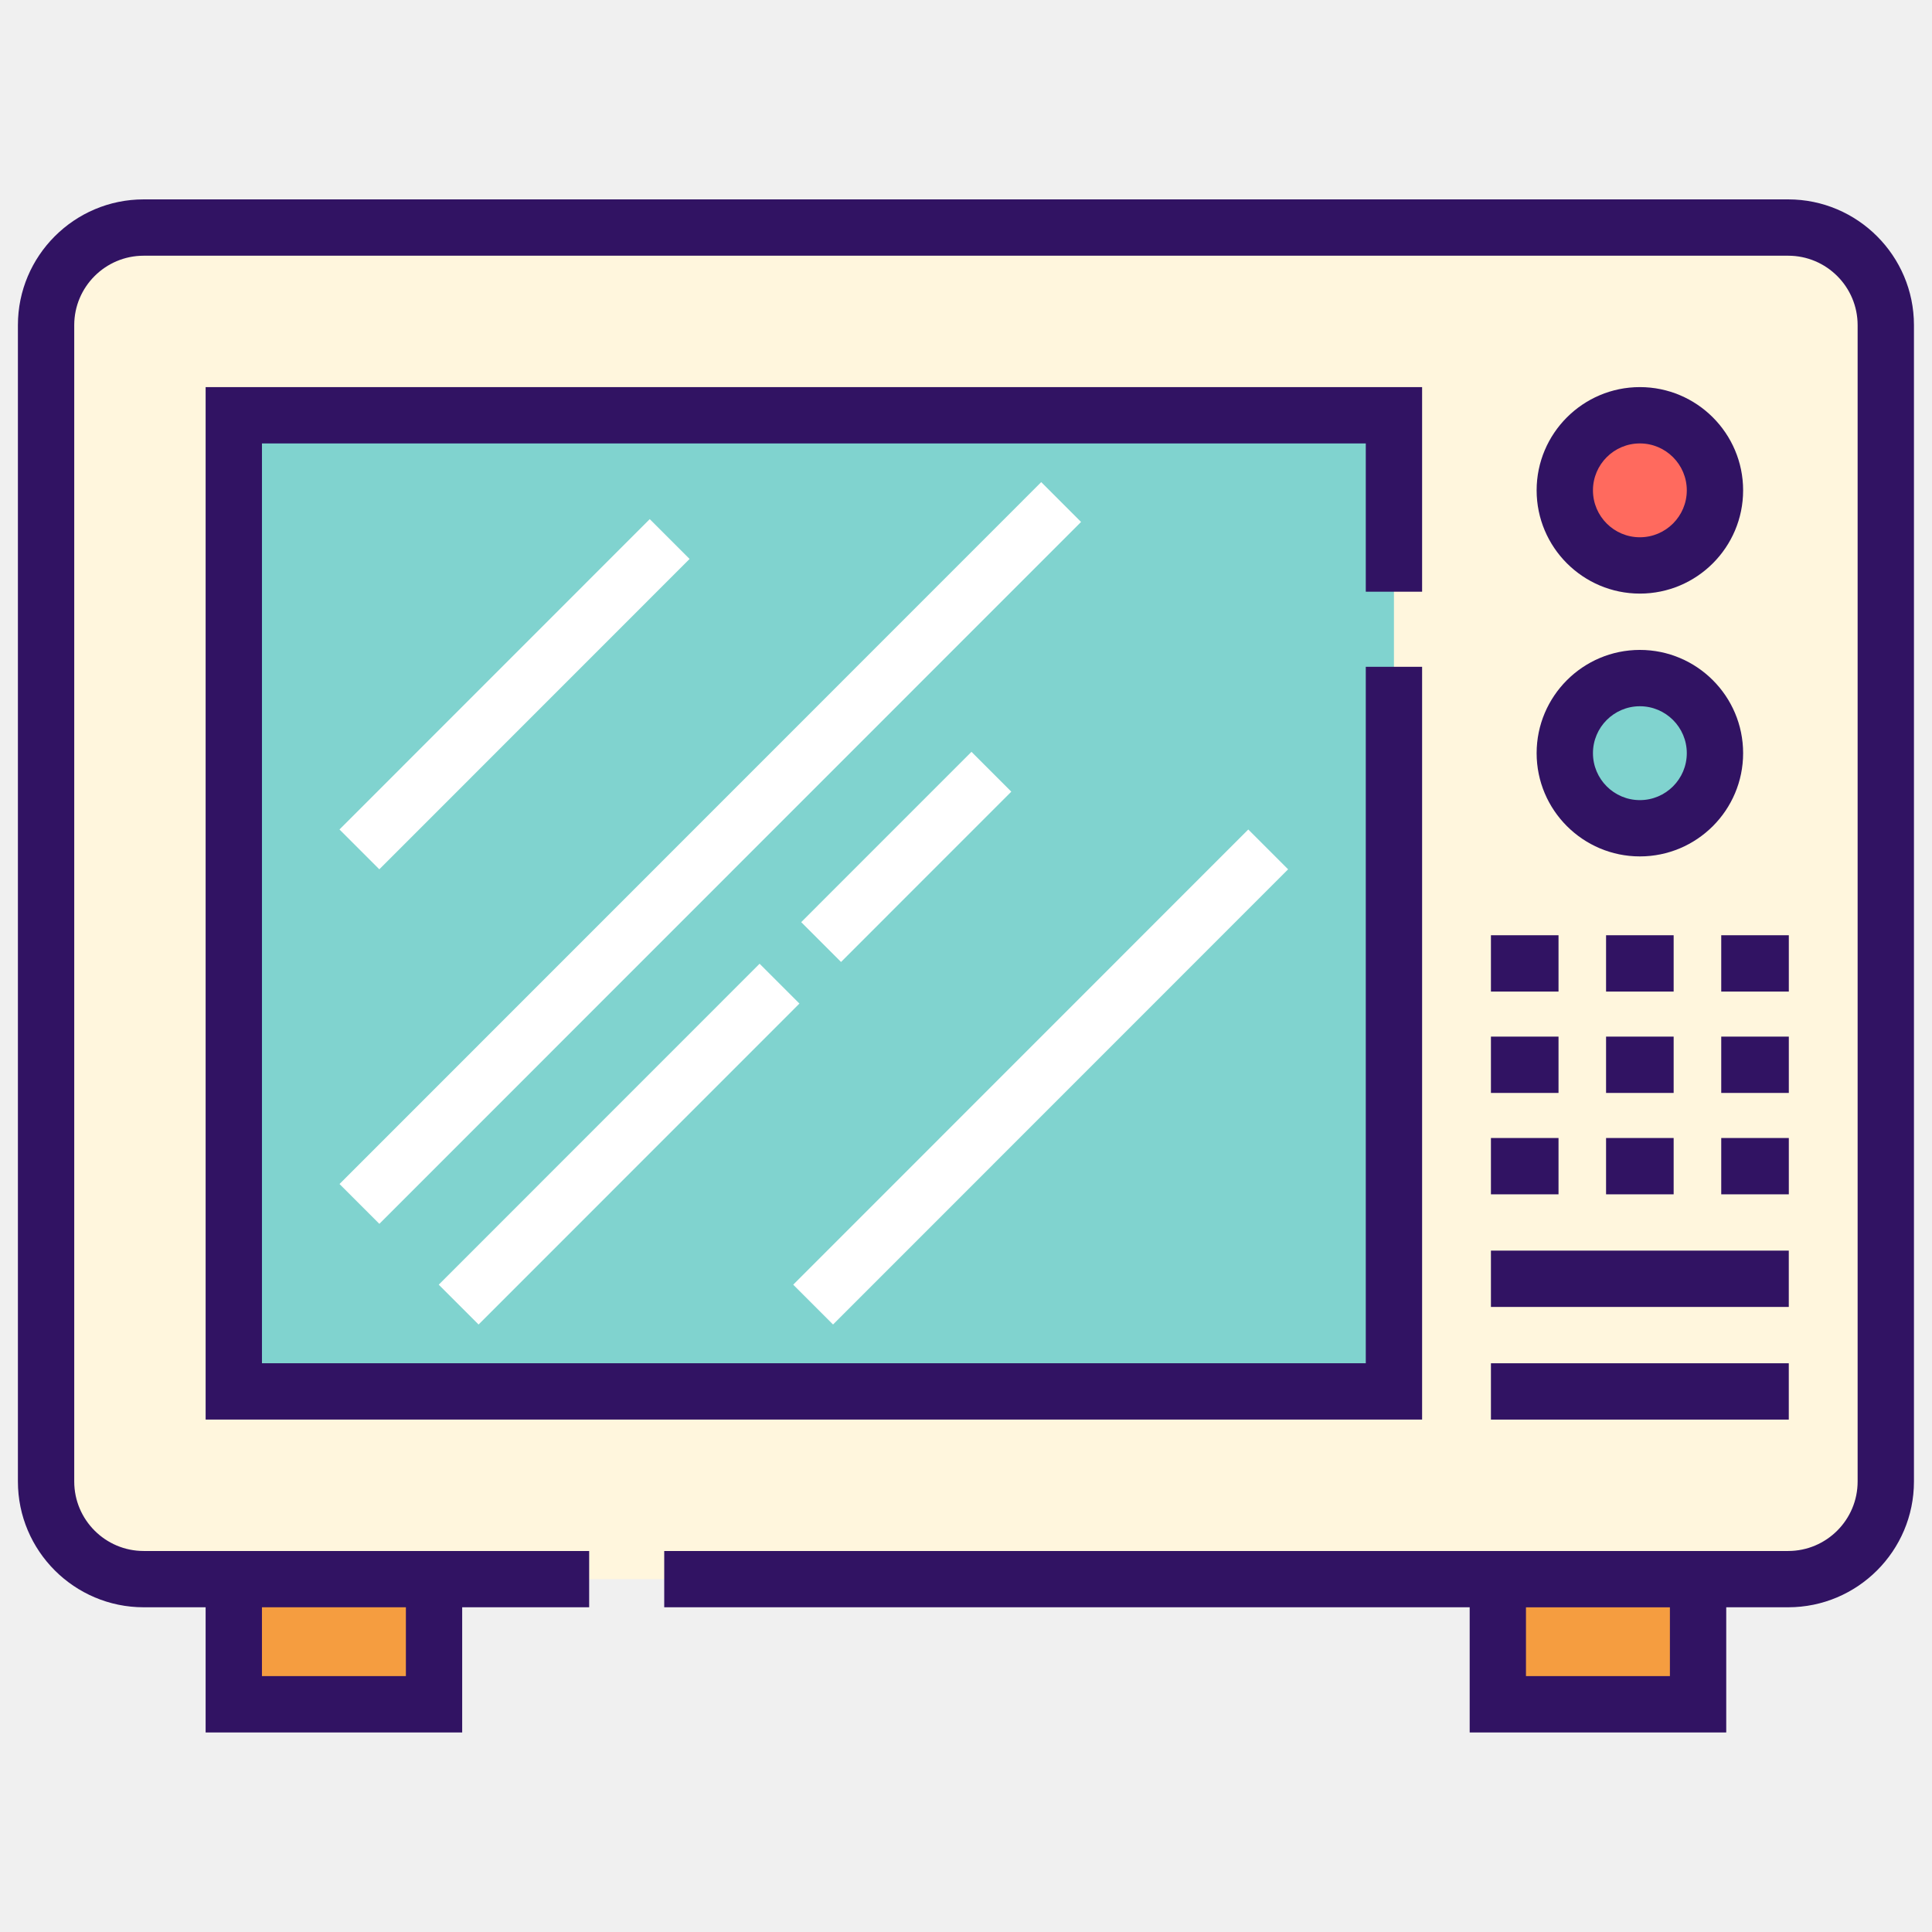
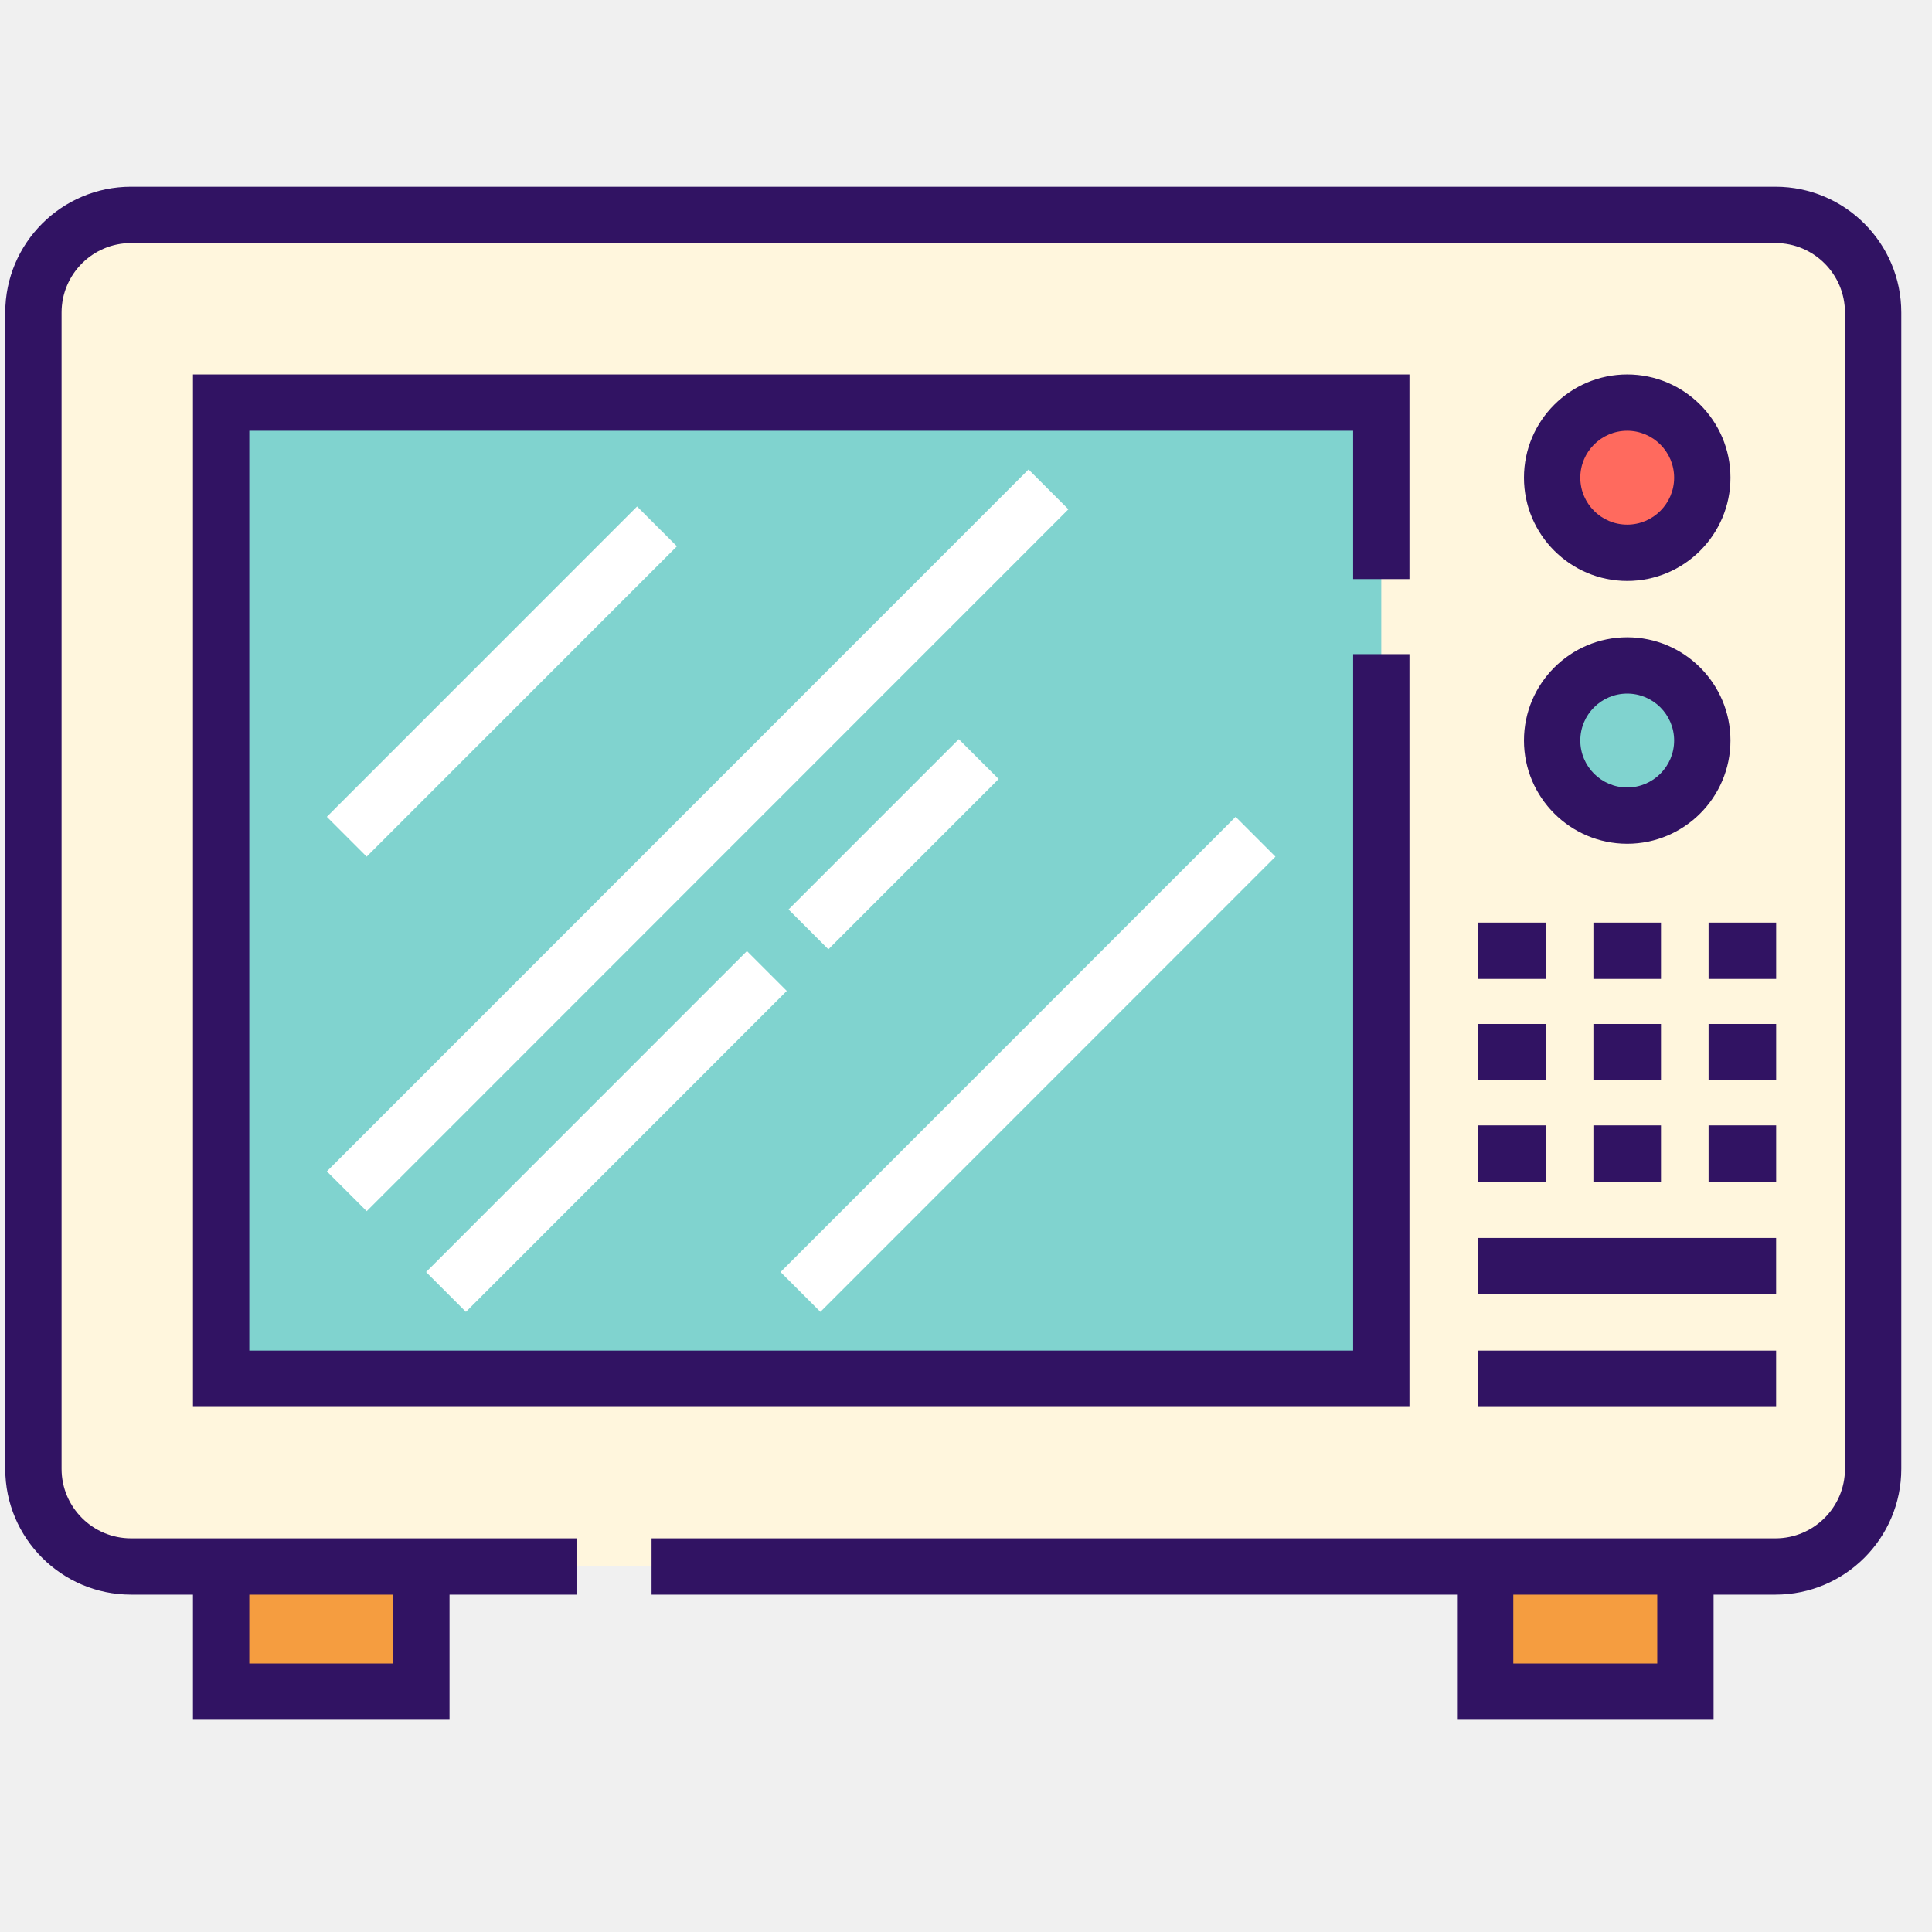
- <svg xmlns="http://www.w3.org/2000/svg" xmlns:xlink="http://www.w3.org/1999/xlink" width="150" height="150">
+ <svg xmlns="http://www.w3.org/2000/svg" xmlns:xlink="http://www.w3.org/1999/xlink" width="150" height="150" viewBox="0 0 512 512" preserveAspectRatio="xMidYMid meet">
  <defs>
    <symbol id="svg_2" viewBox="0 0 512 512">
      <path d="m33.96,421.59c-14.55,0 -26.36,-11.8 -26.36,-26.36l0,-312.26c0,-14.55 11.81,-26.36 26.36,-26.36l444.08,0c14.55,0 26.36,11.81 26.36,26.36l0,312.26c0,14.56 -11.81,26.36 -26.36,26.36l-444.08,0l0,0z" fill="#FFF6DD" id="svg_1" />
      <rect fill="#80D3CF" height="263.59" id="svg_4" width="313.28" x="58.3" y="107.31" />
      <circle cx="437.99" cy="127.58" fill="#FF6A5E" id="svg_5" r="20.28" />
      <circle cx="437.99" cy="198.56" fill="#80D3CF" id="svg_6" r="20.28" />
      <g id="svg_7">
        <rect fill="#FFFFFF" height="268.01" id="svg_8" transform="matrix(-0.7072 -0.707 0.707 -0.7072 159.7643 517.1724)" width="15.21" x="179.37" y="91.5" />
        <rect fill="#FFFFFF" height="65.03" id="svg_9" transform="matrix(-0.7072 -0.707 0.707 -0.7072 249.3649 556.3882)" width="15.21" x="232.29" y="194.04" />
        <rect fill="#FFFFFF" height="122.55" id="svg_10" transform="matrix(-0.7072 -0.707 0.707 -0.7072 62.1337 633.9779)" width="15.21" x="154.74" y="242.85" />
        <rect fill="#FFFFFF" height="173.81" id="svg_11" transform="matrix(-0.7072 -0.707 0.707 -0.7072 269.2933 683.5067)" width="15.21" x="268.57" y="199.09" />
        <rect fill="#FFFFFF" height="118.5" id="svg_12" transform="matrix(-0.7072 -0.707 0.707 -0.7072 99.8319 406.6064)" width="15.21" x="126.51" y="123.38" />
      </g>
      <g id="svg_13">
        <rect fill="#F59D40" height="33.79" id="svg_14" width="54.07" x="58.3" y="421.6" />
        <rect fill="#F59D40" height="33.79" id="svg_15" width="54.07" x="399.63" y="421.6" />
      </g>
      <g id="svg_16">
        <path d="m478.04,49.01l-444.08,0c-18.72,0 -33.96,15.24 -33.96,33.96l0,312.26c0,18.73 15.24,33.96 33.96,33.96l16.73,0l0,33.8l69.28,0l0,-33.8l34.29,0l0,-15.2l-34.29,0l-69.28,0l-16.73,0c-10.34,0 -18.75,-8.42 -18.75,-18.76l0,-312.26c0,-10.34 8.41,-18.75 18.75,-18.75l444.08,0c10.34,0 18.75,8.41 18.75,18.75l0,312.26c0,10.34 -8.41,18.76 -18.75,18.76l-16.73,0l-69.28,0l-217.5,0l0,15.2l217.5,0l0,33.8l69.28,0l0,-33.8l16.73,0c18.72,0 33.96,-15.23 33.96,-33.96l0,-312.26c0,-18.72 -15.24,-33.96 -33.96,-33.96zm-373.27,380.18l0,18.59l-38.87,0l0,-18.59l38.87,0l0,0zm341.33,18.59l-38.87,0l0,-18.58l38.87,0l0,18.58z" fill="#311363" id="svg_17" />
        <polygon fill="#311363" id="svg_18" points="379.184,154.952 379.184,99.703 50.693,99.703 50.693,378.502 379.184,378.502    379.184,175.229 363.976,175.229 363.976,363.294 65.901,363.294 65.901,114.911 363.976,114.911 363.976,154.952  " />
        <path d="m437.99,155.46c15.37,0 27.88,-12.5 27.88,-27.88s-12.51,-27.88 -27.88,-27.88s-27.88,12.51 -27.88,27.88s12.51,27.88 27.88,27.88zm0,-40.55c6.99,0 12.67,5.69 12.67,12.67s-5.68,12.67 -12.67,12.67c-6.99,0 -12.67,-5.68 -12.67,-12.67c0,-6.99 5.68,-12.67 12.67,-12.67z" fill="#311363" id="svg_19" />
        <path d="m437.99,226.43c15.37,0 27.88,-12.5 27.88,-27.88s-12.51,-27.88 -27.88,-27.88s-27.88,12.51 -27.88,27.88s12.51,27.88 27.88,27.88zm0,-40.55c6.99,0 12.67,5.69 12.67,12.67c0,6.99 -5.68,12.68 -12.67,12.68c-6.99,0 -12.67,-5.69 -12.67,-12.68s5.68,-12.67 12.67,-12.67z" fill="#311363" id="svg_20" />
        <rect fill="#311363" height="15.21" id="svg_21" width="18.25" x="397.77" y="247.72" />
        <rect fill="#311363" height="15.21" id="svg_22" width="18.25" x="428.86" y="247.72" />
        <rect fill="#311363" height="15.21" id="svg_23" width="18.25" x="459.96" y="247.72" />
        <rect fill="#311363" height="15.21" id="svg_24" width="18.25" x="397.77" y="275.09" />
        <rect fill="#311363" height="15.21" id="svg_25" width="18.25" x="428.86" y="275.09" />
        <rect fill="#311363" height="15.21" id="svg_26" width="18.25" x="459.96" y="275.09" />
        <rect fill="#311363" height="15.21" id="svg_27" width="18.25" x="397.77" y="302.47" />
        <rect fill="#311363" height="15.21" id="svg_28" width="18.25" x="428.86" y="302.47" />
        <rect fill="#311363" height="15.21" id="svg_29" width="18.25" x="459.96" y="302.47" />
        <rect fill="#311363" height="15.21" id="svg_30" width="80.43" x="397.77" y="332.88" />
        <rect fill="#311363" height="15.21" id="svg_31" width="80.43" x="397.77" y="363.3" />
      </g>
    </symbol>
  </defs>
  <g class="layer">
    <use id="svg_3" transform="matrix(0.98139 0 0 0.98139 -0.327147 0.6629)" x="1.75" xlink:href="#svg_2" y="0.74" />
  </g>
</svg>
